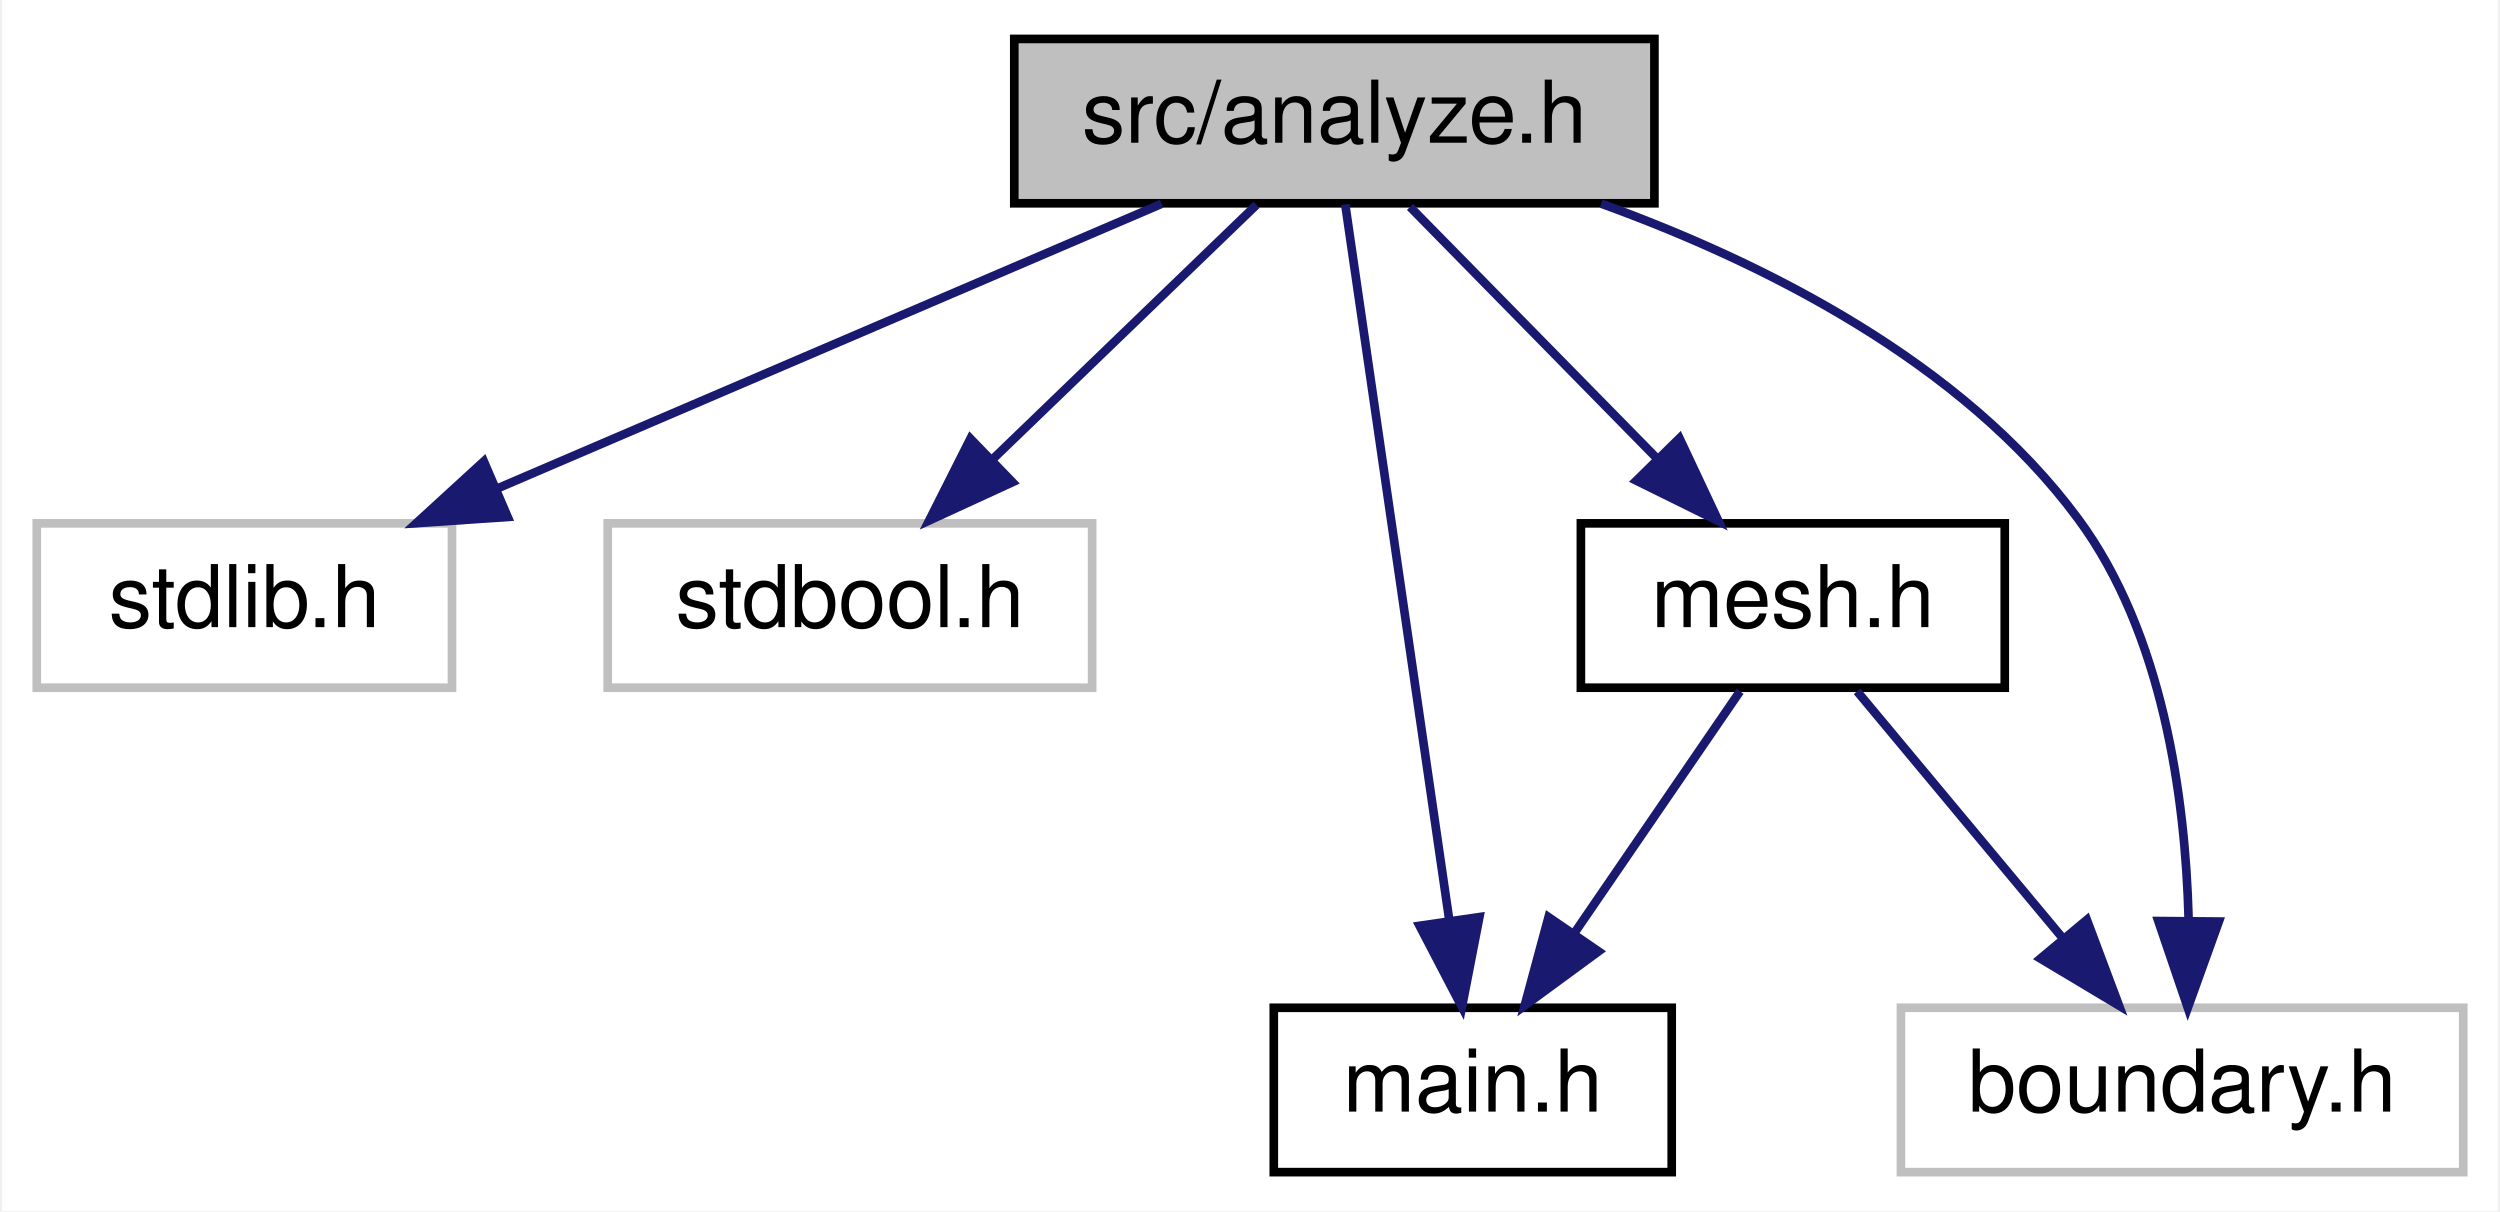
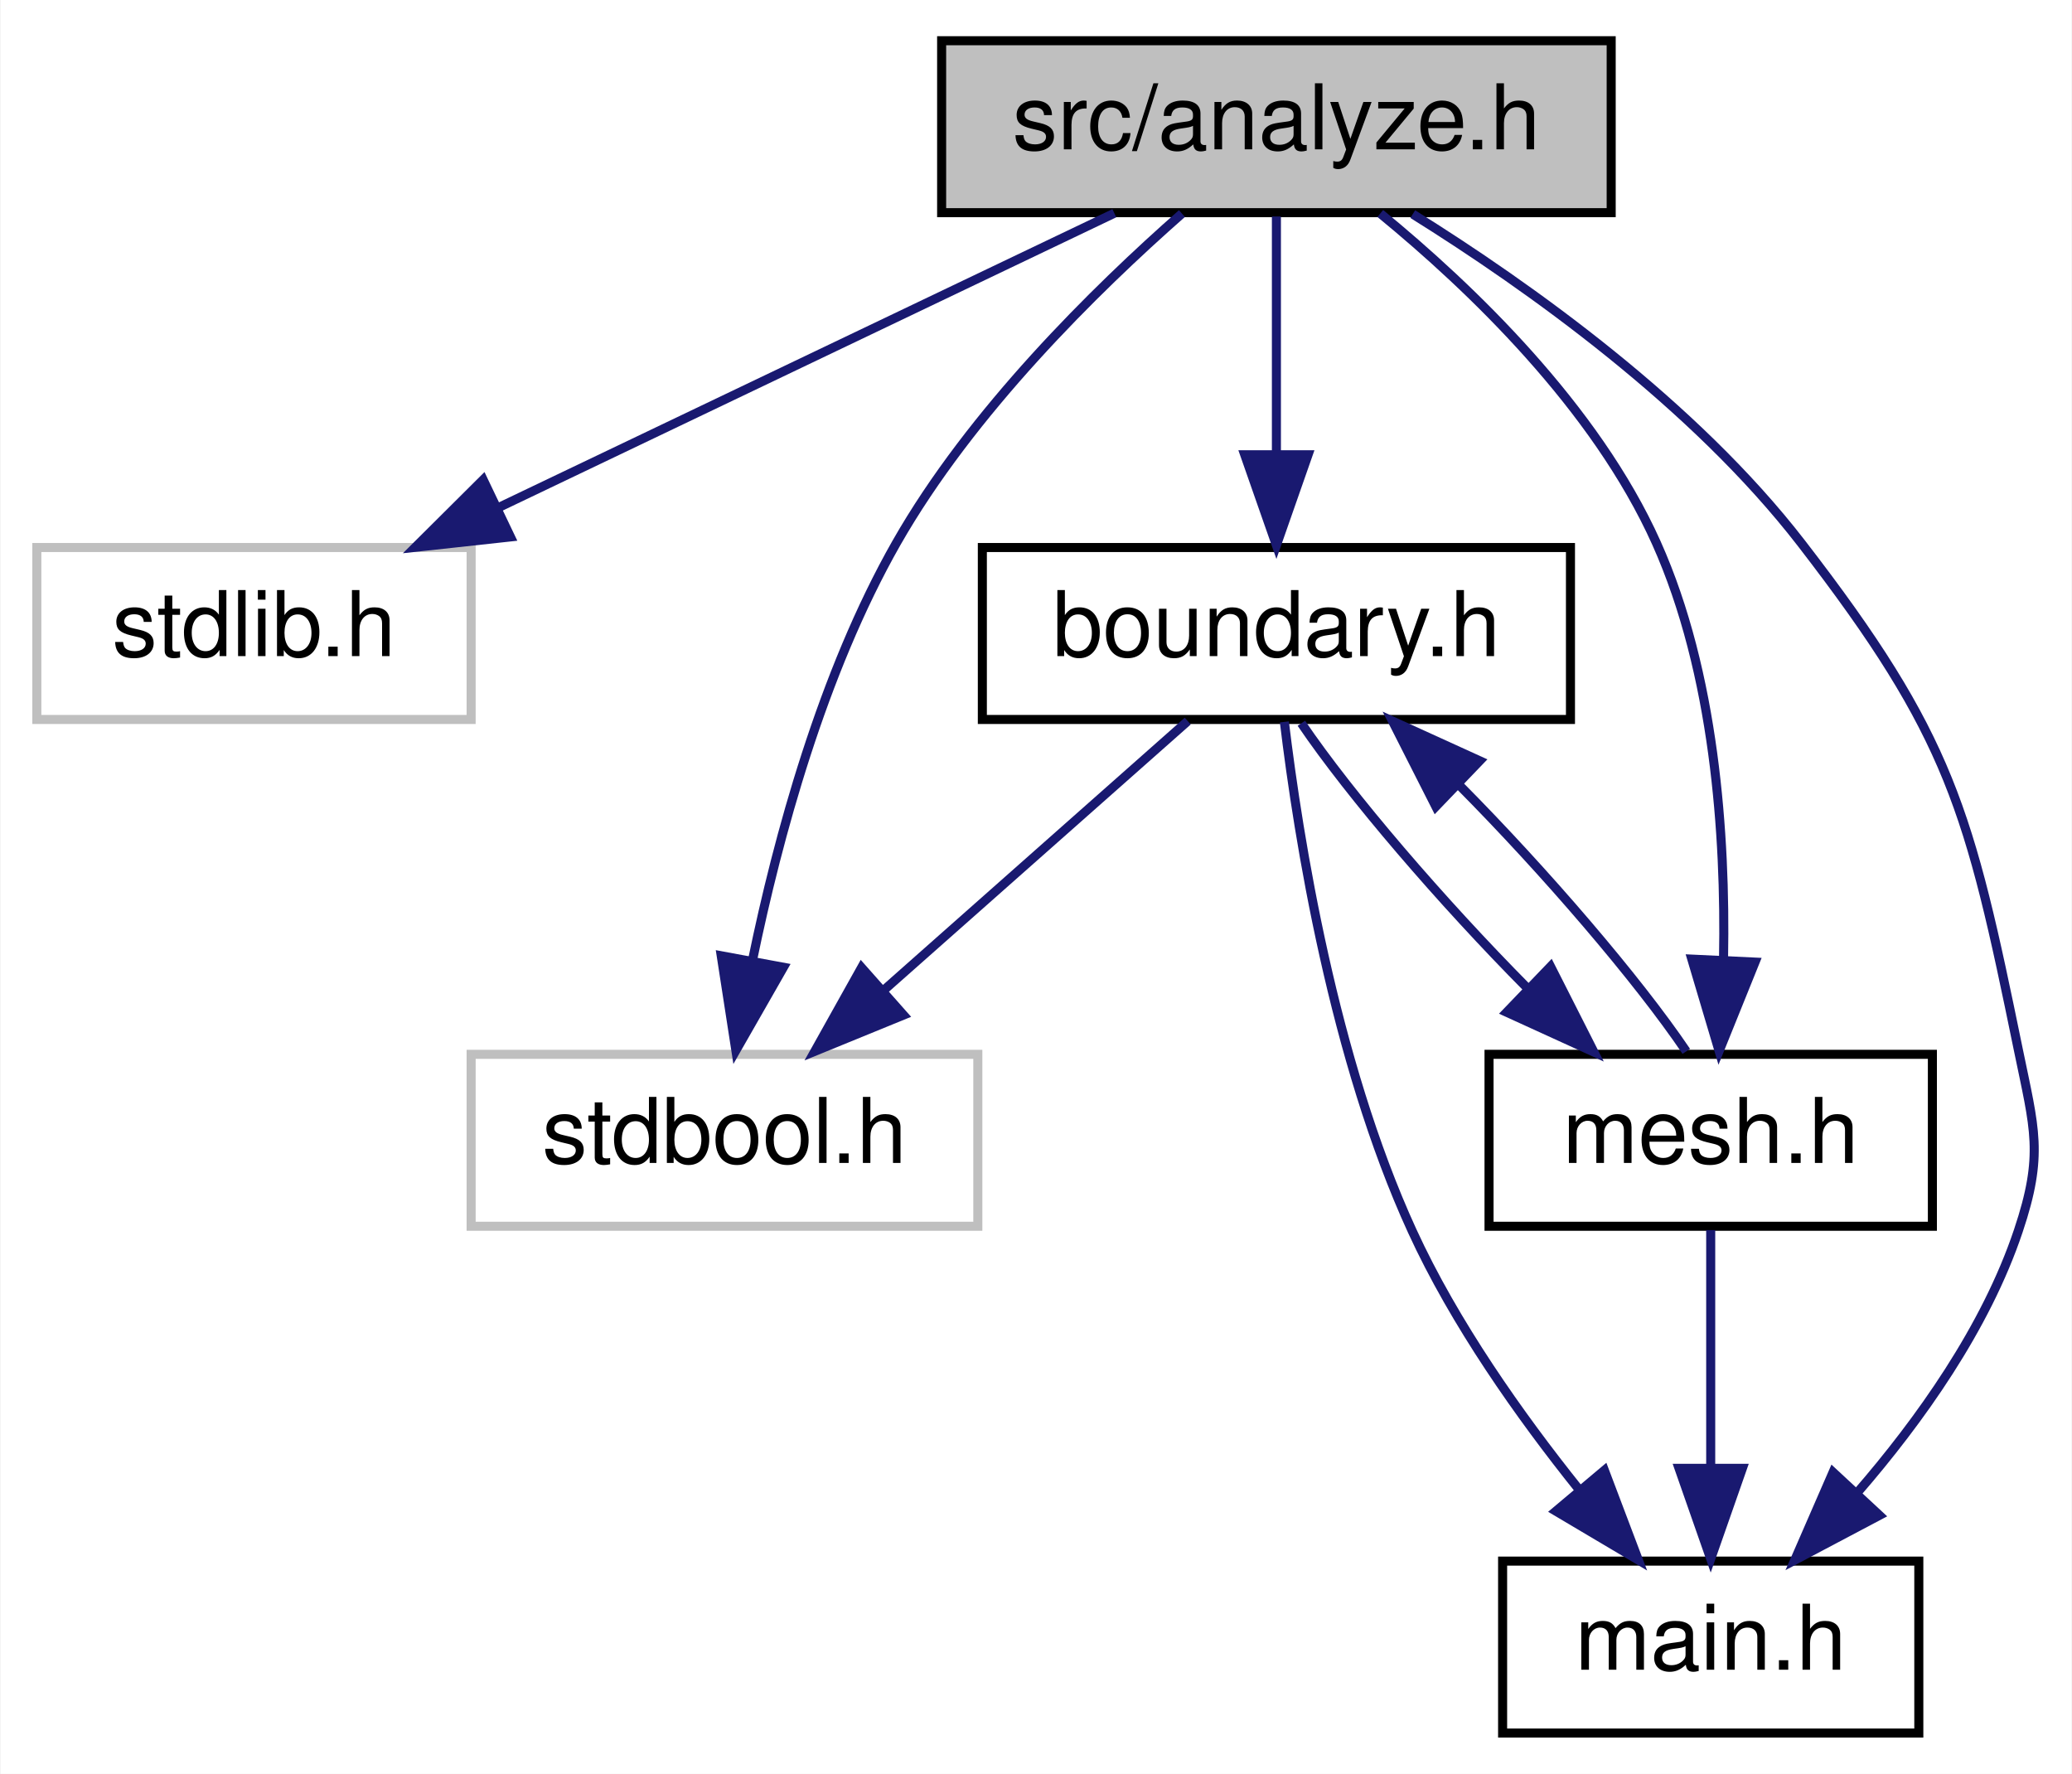
- <svg xmlns="http://www.w3.org/2000/svg" xmlns:xlink="http://www.w3.org/1999/xlink" width="289pt" height="140pt" viewBox="0.00 0.00 288.50 140.00">
-   <g id="graph0" class="graph" transform="scale(1 1) rotate(0) translate(4 136)">
-     <polygon fill="white" stroke="transparent" points="-4,4 -4,-136 284.5,-136 284.5,4 -4,4" />
+ <svg xmlns="http://www.w3.org/2000/svg" xmlns:xlink="http://www.w3.org/1999/xlink" width="229pt" height="196pt" viewBox="0.00 0.00 228.86 196.00">
+   <g id="graph0" class="graph" transform="scale(1 1) rotate(0) translate(4 192)">
+     <polygon fill="white" stroke="transparent" points="-4,4 -4,-192 224.86,-192 224.86,4 -4,4" />
    <g id="node1" class="node">
      <g id="a_node1">
        <a xlink:title="Contains the structure definitions of wing_t and recordPoint_t">
-           <polygon fill="#bfbfbf" stroke="black" points="113,-112.5 113,-131.5 187,-131.5 187,-112.5 113,-112.5" />
-           <text text-anchor="middle" x="150" y="-119.5" font-family="Helvetica,sans-Serif" font-size="10.00">src/analyze.h</text>
+           <polygon fill="#bfbfbf" stroke="black" points="100,-168.5 100,-187.5 174,-187.5 174,-168.5 100,-168.5" />
+           <text text-anchor="middle" x="137" y="-175.5" font-family="Helvetica,sans-Serif" font-size="10.00">src/analyze.h</text>
        </a>
      </g>
    </g>
    <g id="node2" class="node">
      <g id="a_node2">
        <a xlink:title=" ">
-           <polygon fill="white" stroke="#bfbfbf" points="0,-56.5 0,-75.5 48,-75.5 48,-56.5 0,-56.5" />
-           <text text-anchor="middle" x="24" y="-63.5" font-family="Helvetica,sans-Serif" font-size="10.00">stdlib.h</text>
+           <polygon fill="white" stroke="#bfbfbf" points="0,-112.5 0,-131.5 48,-131.5 48,-112.5 0,-112.5" />
+           <text text-anchor="middle" x="24" y="-119.5" font-family="Helvetica,sans-Serif" font-size="10.00">stdlib.h</text>
        </a>
      </g>
    </g>
    <g id="edge1" class="edge">
-       <path fill="none" stroke="midnightblue" d="M130.03,-112.44C109.39,-103.6 76.94,-89.69 53.37,-79.59" />
-       <polygon fill="midnightblue" stroke="midnightblue" points="54.44,-76.24 43.87,-75.52 51.68,-82.67 54.44,-76.24" />
+       <path fill="none" stroke="midnightblue" d="M119.09,-168.44C100.75,-159.68 71.99,-145.94 50.91,-135.86" />
+       <polygon fill="midnightblue" stroke="midnightblue" points="52.35,-132.67 41.82,-131.52 49.33,-138.99 52.35,-132.67" />
    </g>
    <g id="node3" class="node">
      <g id="a_node3">
        <a xlink:title=" ">
-           <polygon fill="white" stroke="#bfbfbf" points="66,-56.5 66,-75.5 122,-75.5 122,-56.5 66,-56.5" />
-           <text text-anchor="middle" x="94" y="-63.5" font-family="Helvetica,sans-Serif" font-size="10.00">stdbool.h</text>
+           <polygon fill="white" stroke="#bfbfbf" points="48,-56.5 48,-75.5 104,-75.5 104,-56.5 48,-56.5" />
+           <text text-anchor="middle" x="76" y="-63.5" font-family="Helvetica,sans-Serif" font-size="10.00">stdbool.h</text>
        </a>
      </g>
    </g>
    <g id="edge2" class="edge">
-       <path fill="none" stroke="midnightblue" d="M141,-112.32C132.81,-104.42 120.49,-92.55 110.53,-82.94" />
-       <polygon fill="midnightblue" stroke="midnightblue" points="112.79,-80.26 103.16,-75.83 107.93,-85.29 112.79,-80.26" />
+       <path fill="none" stroke="midnightblue" d="M126.56,-168.4C117.04,-160.03 103.25,-146.49 95,-132 86.82,-117.63 81.89,-99.44 79.11,-85.95" />
+       <polygon fill="midnightblue" stroke="midnightblue" points="82.52,-85.12 77.26,-75.92 75.64,-86.39 82.52,-85.12" />
    </g>
    <g id="node4" class="node">
      <g id="a_node4">
        <a xlink:href="main_8h.html" target="_top" xlink:title="Contains the global constants and definitions.">
-           <polygon fill="white" stroke="black" points="143,-0.5 143,-19.5 189,-19.5 189,-0.5 143,-0.5" />
-           <text text-anchor="middle" x="166" y="-7.5" font-family="Helvetica,sans-Serif" font-size="10.00">main.h</text>
+           <polygon fill="white" stroke="black" points="162,-0.5 162,-19.5 208,-19.5 208,-0.5 162,-0.5" />
+           <text text-anchor="middle" x="185" y="-7.5" font-family="Helvetica,sans-Serif" font-size="10.00">main.h</text>
        </a>
      </g>
    </g>
    <g id="edge3" class="edge">
-       <path fill="none" stroke="midnightblue" d="M151.26,-112.37C153.84,-94.62 159.79,-53.67 163.29,-29.6" />
-       <polygon fill="midnightblue" stroke="midnightblue" points="166.77,-29.99 164.75,-19.59 159.85,-28.98 166.77,-29.99" />
+       <path fill="none" stroke="midnightblue" d="M152.07,-168.34C164.93,-160.32 183.15,-147.33 195,-132 211.56,-110.57 213.56,-102.53 219,-76 220.79,-67.29 221.83,-64.43 219,-56 215.4,-45.25 208.1,-35.02 201.18,-27.04" />
+       <polygon fill="midnightblue" stroke="midnightblue" points="203.65,-24.56 194.29,-19.61 198.52,-29.32 203.65,-24.56" />
    </g>
    <g id="node5" class="node">
      <g id="a_node5">
-         <a xlink:title=" ">
-           <polygon fill="white" stroke="#bfbfbf" points="215.5,-0.5 215.5,-19.5 280.5,-19.5 280.5,-0.5 215.5,-0.5" />
-           <text text-anchor="middle" x="248" y="-7.5" font-family="Helvetica,sans-Serif" font-size="10.00">boundary.h</text>
+         <a xlink:href="boundary_8h.html" target="_top" xlink:title="Contains the structure definition of a boundary.">
+           <polygon fill="white" stroke="black" points="104.5,-112.5 104.5,-131.5 169.5,-131.5 169.5,-112.5 104.5,-112.5" />
+           <text text-anchor="middle" x="137" y="-119.5" font-family="Helvetica,sans-Serif" font-size="10.00">boundary.h</text>
        </a>
      </g>
    </g>
    <g id="edge4" class="edge">
-       <path fill="none" stroke="midnightblue" d="M180.84,-112.46C199.66,-105.65 222.59,-94.17 236,-76 245.79,-62.73 248.37,-43.86 248.75,-29.88" />
-       <polygon fill="midnightblue" stroke="midnightblue" points="252.25,-29.47 248.66,-19.5 245.25,-29.53 252.25,-29.47" />
+       <path fill="none" stroke="midnightblue" d="M137,-168.08C137,-161.01 137,-150.86 137,-141.99" />
+       <polygon fill="midnightblue" stroke="midnightblue" points="140.5,-141.75 137,-131.75 133.5,-141.75 140.5,-141.75" />
    </g>
    <g id="node6" class="node">
      <g id="a_node6">
        <a xlink:href="mesh_8h.html" target="_top" xlink:title="Contains the definitions of all structs for the mesh handling.">
-           <polygon fill="white" stroke="black" points="178.5,-56.5 178.5,-75.5 227.5,-75.5 227.5,-56.5 178.5,-56.5" />
-           <text text-anchor="middle" x="203" y="-63.5" font-family="Helvetica,sans-Serif" font-size="10.00">mesh.h</text>
+           <polygon fill="white" stroke="black" points="160.5,-56.5 160.5,-75.5 209.5,-75.5 209.5,-56.5 160.5,-56.5" />
+           <text text-anchor="middle" x="185" y="-63.5" font-family="Helvetica,sans-Serif" font-size="10.00">mesh.h</text>
        </a>
      </g>
    </g>
+     <g id="edge10" class="edge">
+       <path fill="none" stroke="midnightblue" d="M148.48,-168.41C158.44,-160.25 172.27,-147.02 179,-132 185.45,-117.6 186.66,-99.64 186.42,-86.25" />
+       <polygon fill="midnightblue" stroke="midnightblue" points="189.9,-85.69 185.93,-75.86 182.91,-86.02 189.9,-85.69" />
+     </g>
    <g id="edge5" class="edge">
-       <path fill="none" stroke="midnightblue" d="M158.75,-112.08C166.47,-104.22 177.9,-92.57 187.22,-83.08" />
-       <polygon fill="midnightblue" stroke="midnightblue" points="189.9,-85.34 194.41,-75.75 184.91,-80.44 189.9,-85.34" />
+       <path fill="none" stroke="midnightblue" d="M127.2,-112.32C118.18,-104.34 104.59,-92.31 93.68,-82.65" />
+       <polygon fill="midnightblue" stroke="midnightblue" points="95.79,-79.84 85.98,-75.83 91.15,-85.08 95.79,-79.84" />
    </g>
    <g id="edge6" class="edge">
-       <path fill="none" stroke="midnightblue" d="M196.89,-56.08C191.72,-48.53 184.15,-37.49 177.81,-28.23" />
-       <polygon fill="midnightblue" stroke="midnightblue" points="180.54,-26.02 172,-19.75 174.76,-29.98 180.54,-26.02" />
+       <path fill="none" stroke="midnightblue" d="M137.88,-112.23C139.43,-99.39 143.31,-74.95 152,-56 156.68,-45.78 163.9,-35.58 170.39,-27.48" />
+       <polygon fill="midnightblue" stroke="midnightblue" points="173.25,-29.53 177,-19.62 167.89,-25.02 173.25,-29.53" />
    </g>
    <g id="edge7" class="edge">
-       <path fill="none" stroke="midnightblue" d="M210.43,-56.08C216.85,-48.38 226.31,-37.03 234.12,-27.65" />
-       <polygon fill="midnightblue" stroke="midnightblue" points="236.99,-29.67 240.71,-19.75 231.62,-25.19 236.99,-29.67" />
+       <path fill="none" stroke="midnightblue" d="M139.76,-112.08C145.14,-104.14 155.29,-92.34 164.75,-82.8" />
+       <polygon fill="midnightblue" stroke="midnightblue" points="167.3,-85.2 172.09,-75.75 162.45,-80.15 167.3,-85.2" />
+     </g>
+     <g id="edge8" class="edge">
+       <path fill="none" stroke="midnightblue" d="M185,-56.08C185,-49.01 185,-38.86 185,-29.99" />
+       <polygon fill="midnightblue" stroke="midnightblue" points="188.5,-29.75 185,-19.75 181.5,-29.75 188.5,-29.75" />
+     </g>
+     <g id="edge9" class="edge">
+       <path fill="none" stroke="midnightblue" d="M182.3,-75.83C176.92,-83.79 166.71,-95.67 157.2,-105.25" />
+       <polygon fill="midnightblue" stroke="midnightblue" points="154.62,-102.88 149.83,-112.32 159.47,-107.93 154.62,-102.88" />
    </g>
  </g>
</svg>
